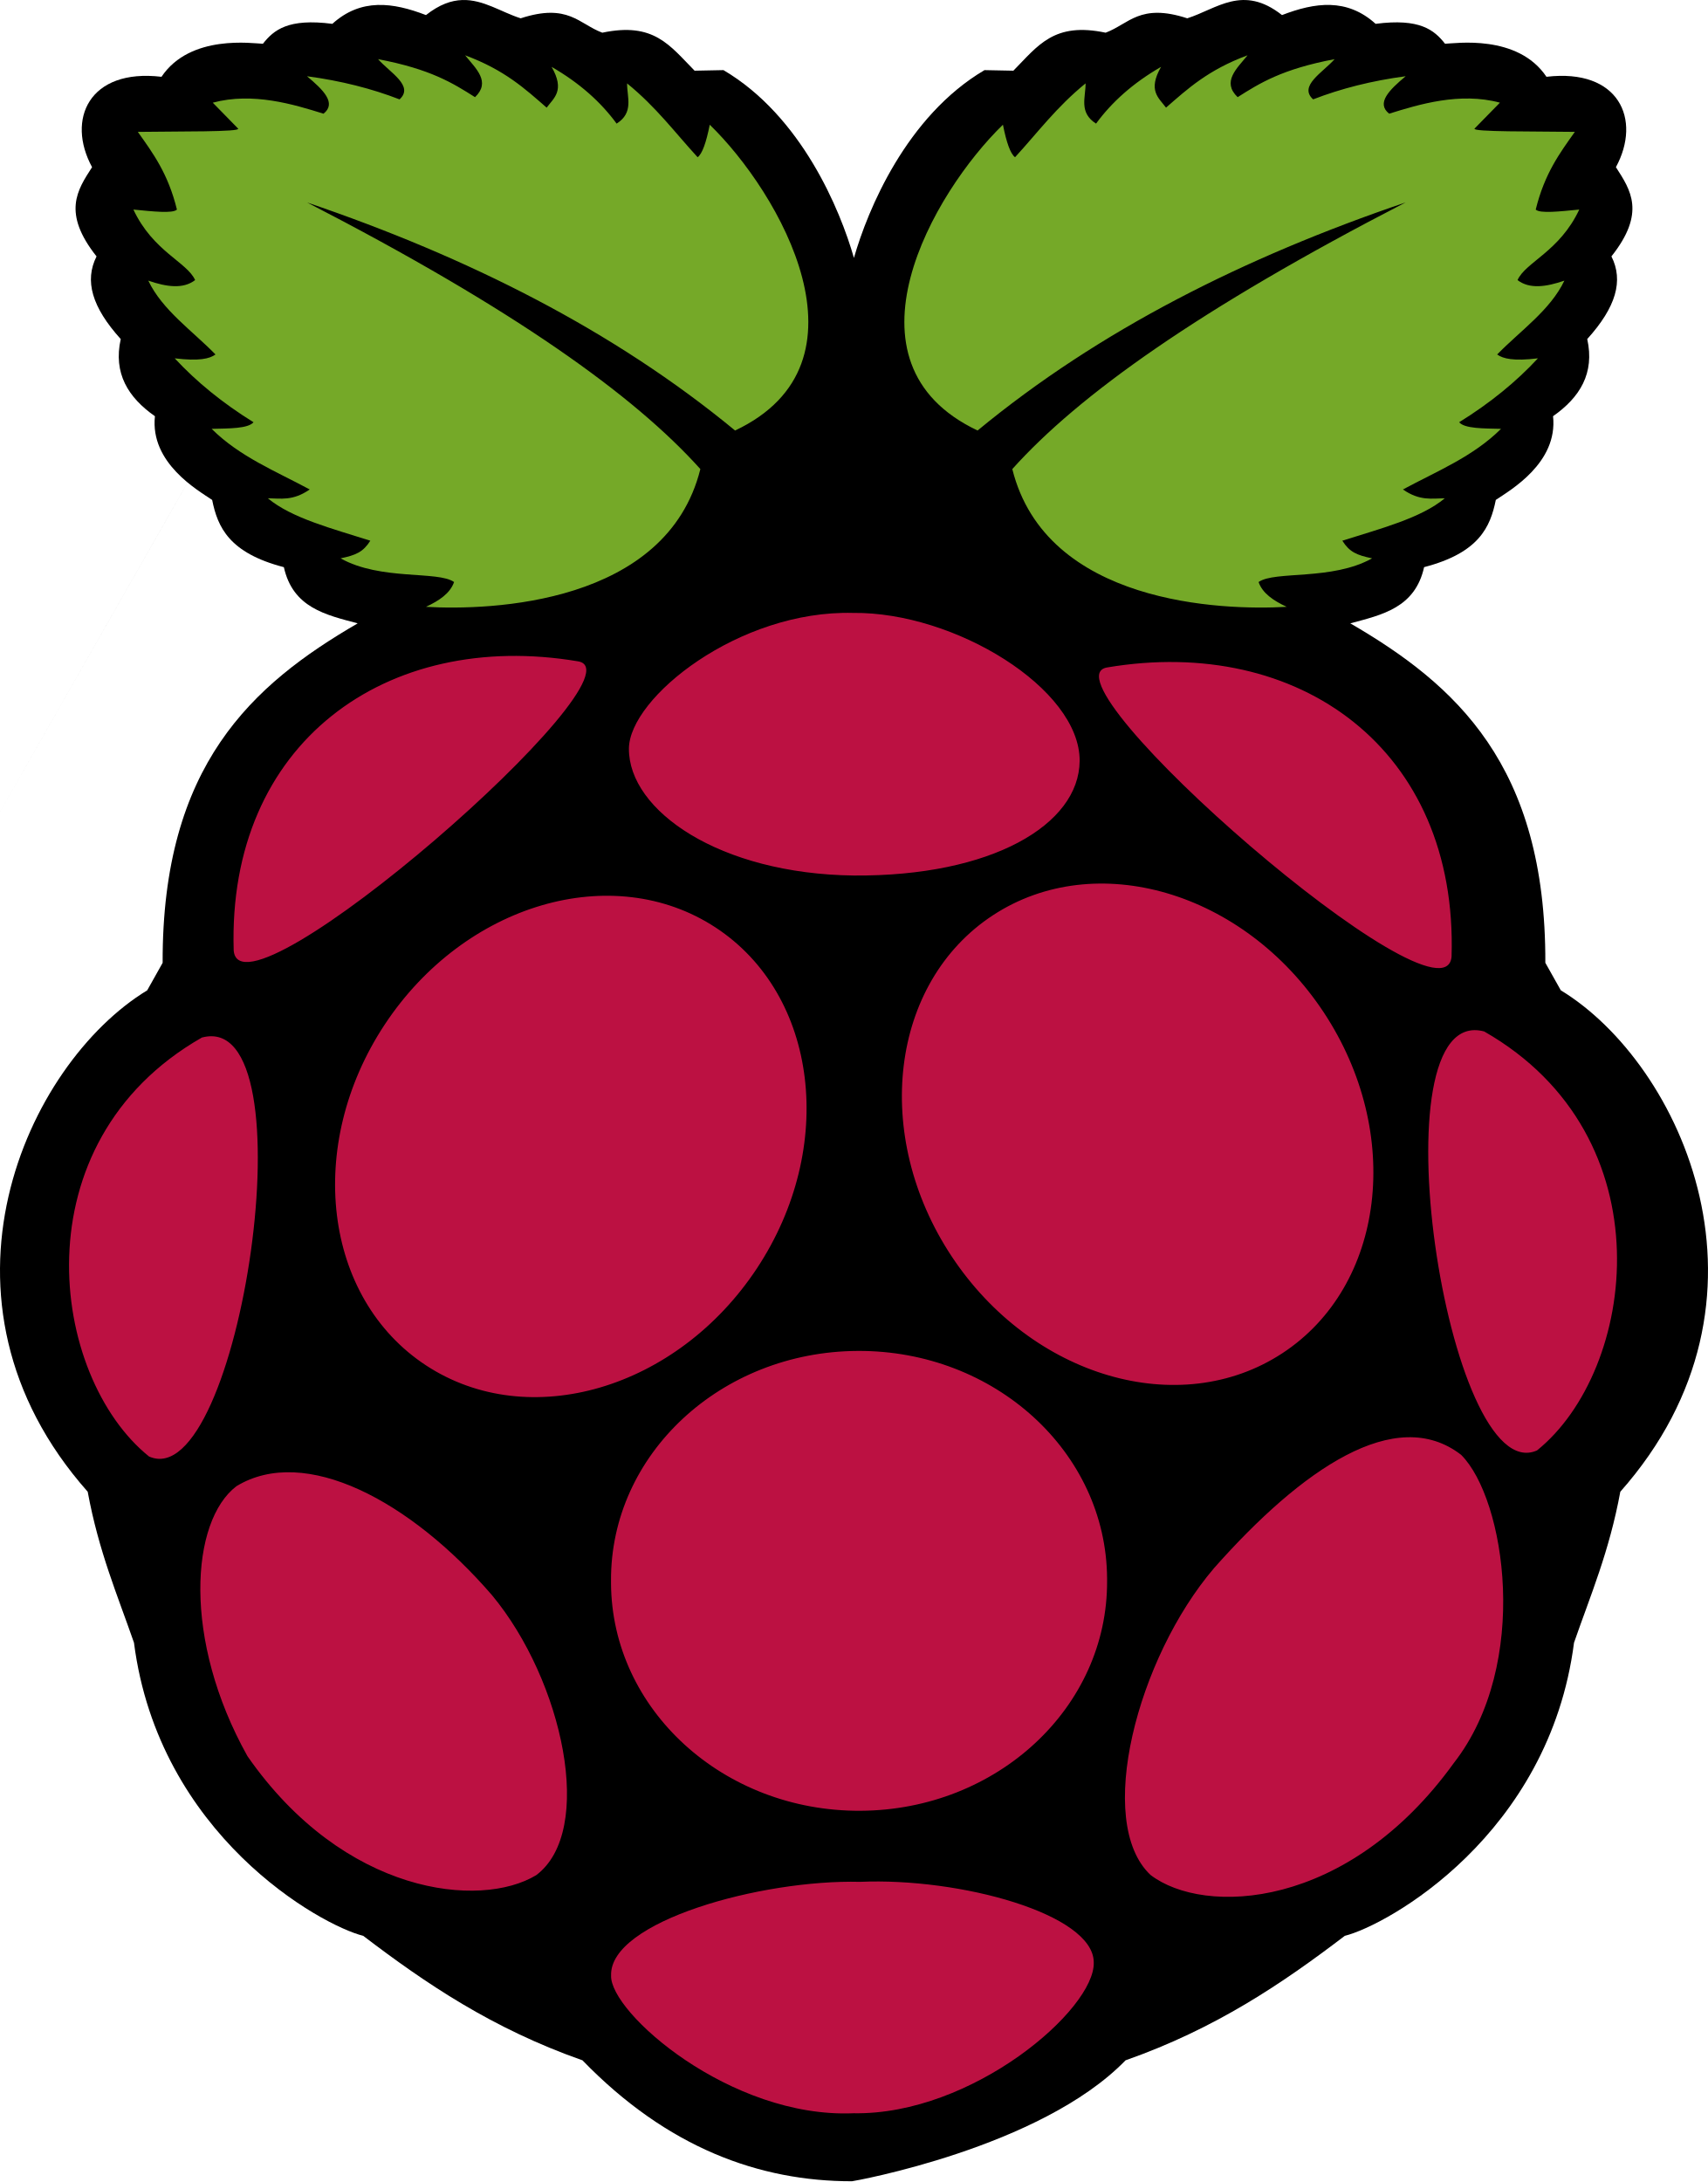
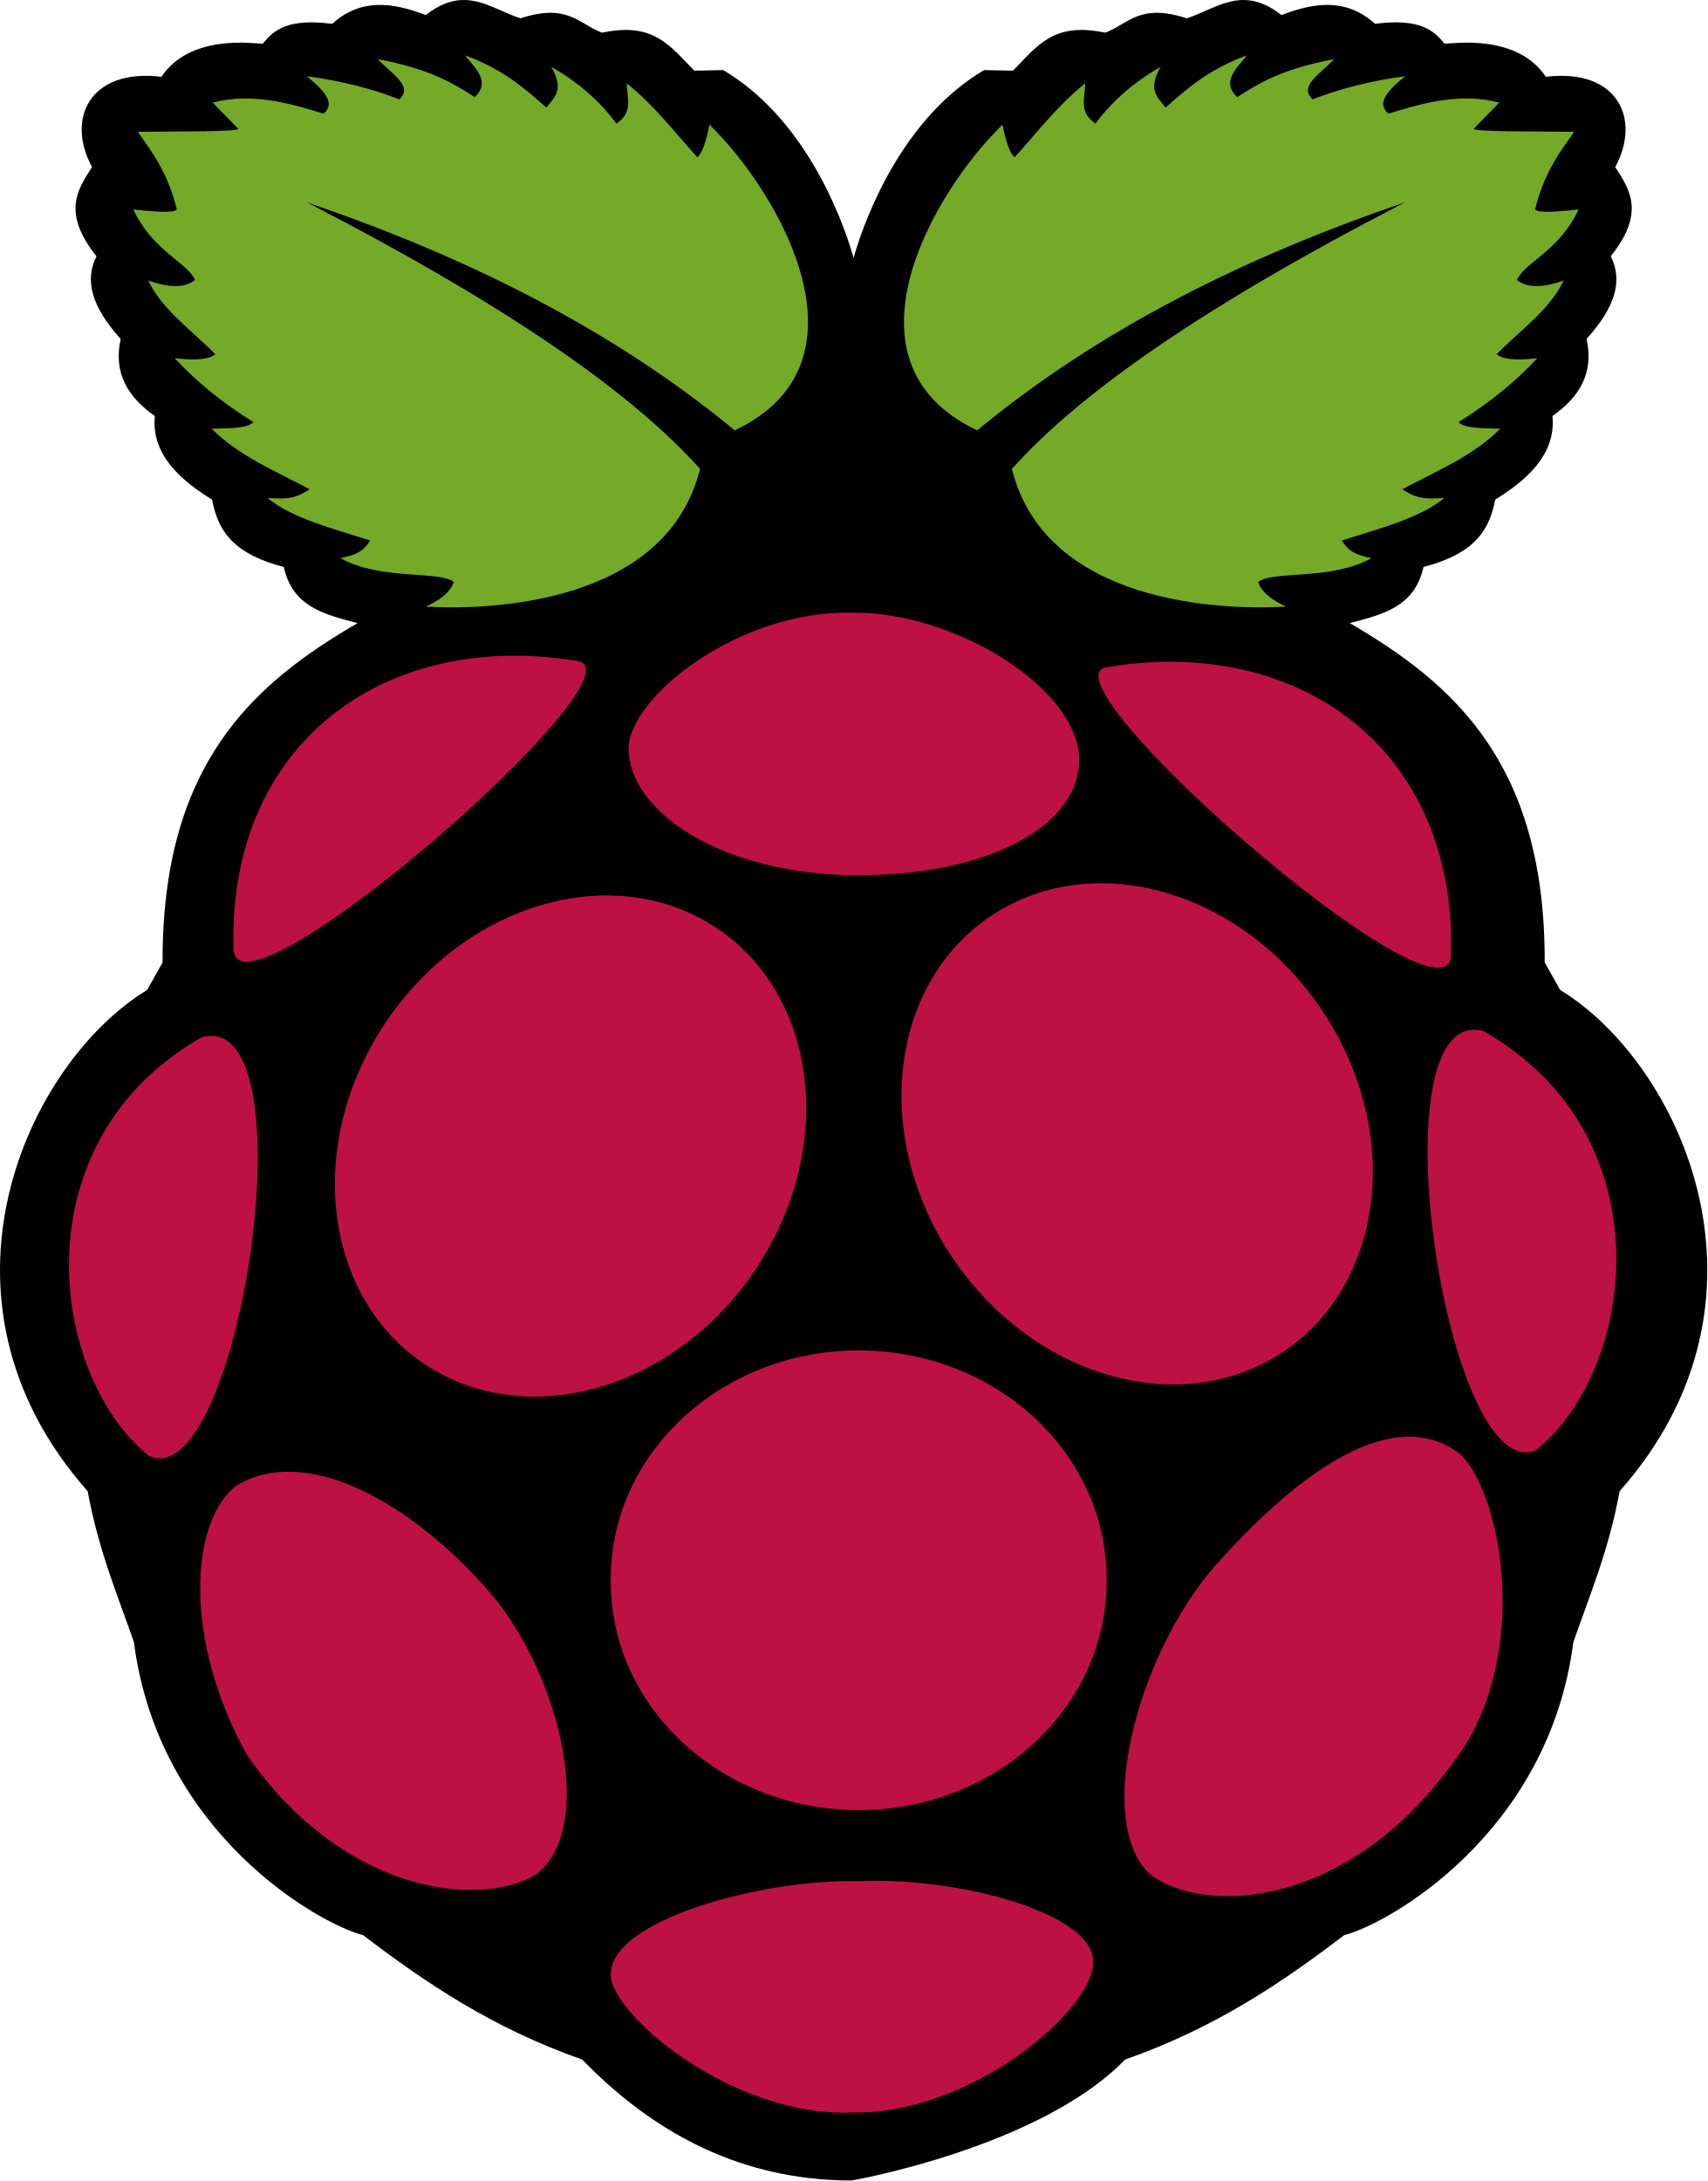
- <svg xmlns="http://www.w3.org/2000/svg" width="1957" height="2500" viewBox="0 0 256 327" preserveAspectRatio="xMinYMin meet">
+ <svg xmlns="http://www.w3.org/2000/svg" viewBox="0 0 256 327" preserveAspectRatio="xMinYMin meet">
  <path d="M69.298.005c-1.653.051-3.433.662-5.453 2.255C58.9.353 54.102-.31 49.813 3.573c-6.623-.859-8.775.914-10.406 2.984-1.454-.03-10.879-1.495-15.202 4.953C13.343 10.225 9.91 17.899 13.8 25.056c-2.219 3.434-4.518 6.827.67 13.375-1.835 3.646-.697 7.602 3.626 12.389-1.14 5.127 1.102 8.743 5.125 11.562-.753 7.015 6.433 11.094 8.578 12.547.824 4.087 2.541 7.945 10.748 10.077 1.354 6.092 6.286 7.144 11.063 8.422-15.787 9.177-29.325 21.25-29.233 50.875l-2.313 4.125c-18.102 11.008-34.388 46.39-8.92 75.148 1.663 9.002 4.453 15.468 6.937 22.624 3.715 28.836 27.962 42.339 34.358 43.936 9.371 7.138 19.352 13.911 32.86 18.656 12.731 13.131 26.525 18.136 40.394 18.128.204 0 28.277-4.996 41.01-18.128 13.506-4.745 23.487-11.518 32.86-18.656 6.394-1.597 30.641-15.1 34.356-43.936 2.484-7.156 5.274-13.622 6.938-22.624 25.466-28.761 9.181-64.144-8.92-75.152l-2.317-4.125c.092-29.622-13.446-41.696-29.233-50.875 4.776-1.278 9.71-2.33 11.062-8.422 8.207-2.133 9.925-5.99 10.748-10.077 2.146-1.453 9.331-5.532 8.58-12.547 4.021-2.819 6.264-6.436 5.123-11.562 4.324-4.787 5.461-8.743 3.626-12.39 5.19-6.544 2.887-9.937.671-13.371 3.888-7.157.457-14.832-10.409-13.546-4.32-6.448-13.744-4.984-15.202-4.954-1.63-2.069-3.782-3.842-10.405-2.983-4.289-3.883-9.085-3.221-14.032-1.313-5.874-4.635-9.76-.92-14.2.485-7.112-2.324-8.739.859-12.233 2.156-7.756-1.639-10.113 1.929-13.83 5.695l-4.326-.086c-11.698 6.894-17.51 20.932-19.57 28.149-2.06-7.218-7.859-21.256-19.555-28.149l-4.325.086c-3.723-3.766-6.079-7.334-13.835-5.695C86.78 3.603 85.16.42 78.042 2.744c-2.914-.922-5.594-2.838-8.749-2.74L-11 141" />
  <path d="M46.008 30.334c31.036 16.001 49.079 28.945 58.964 39.969-5.062 20.289-31.47 21.215-41.126 20.646 1.977-.92 3.627-2.023 4.212-3.716-2.423-1.722-11.014-.182-17.012-3.551 2.304-.478 3.382-.943 4.459-2.643-5.666-1.807-11.77-3.365-15.36-6.359 1.937.024 3.746.434 6.276-1.321-5.075-2.735-10.491-4.903-14.699-9.084 2.624-.064 5.453-.026 6.276-.991-4.645-2.878-8.565-6.078-11.809-9.579 3.672.443 5.223.062 6.111-.578-3.512-3.597-7.956-6.634-10.075-11.066 2.726.94 5.221 1.3 7.019-.082-1.193-2.692-6.305-4.28-9.249-10.571 2.871.279 5.915.626 6.524 0-1.332-5.428-3.618-8.48-5.86-11.642 6.143-.091 15.451.024 15.03-.495L31.89 15.39c6.001-1.616 12.141.259 16.599 1.651 2.001-1.579-.036-3.576-2.478-5.615 5.1.681 9.708 1.853 13.874 3.468 2.225-2.009-1.445-4.019-3.221-6.028 7.879 1.494 11.217 3.595 14.534 5.698 2.407-2.307.138-4.268-1.486-6.276 5.941 2.2 9.001 5.041 12.222 7.845 1.092-1.474 2.775-2.555.743-6.111 4.218 2.431 7.395 5.296 9.745 8.506 2.61-1.662 1.555-3.934 1.569-6.029 4.384 3.566 7.166 7.361 10.571 11.066.686-.5 1.286-2.193 1.817-4.872 10.457 10.145 25.234 35.7 3.798 45.832-18.243-15.046-40.031-25.983-64.176-34.187l.007-.004M210.686 30.334c-31.032 16.003-49.075 28.943-58.959 39.969 5.062 20.289 31.469 21.215 41.125 20.646-1.977-.92-3.627-2.023-4.211-3.716 2.423-1.722 11.014-.182 17.011-3.551-2.304-.478-3.381-.943-4.459-2.643 5.667-1.807 11.771-3.365 15.36-6.359-1.937.024-3.746.434-6.276-1.321 5.076-2.735 10.492-4.903 14.7-9.084-2.625-.064-5.454-.026-6.276-.991 4.645-2.878 8.565-6.078 11.809-9.579-3.673.443-5.223.062-6.111-.578 3.511-3.597 7.956-6.634 10.075-11.066-2.727.94-5.222 1.3-7.02-.082 1.193-2.692 6.306-4.28 9.249-10.571-2.87.279-5.915.626-6.524 0 1.335-5.43 3.621-8.482 5.863-11.644-6.143-.091-15.451.024-15.03-.495l3.799-3.882c-6.001-1.615-12.141.26-16.599 1.652-2.001-1.579.035-3.576 2.477-5.615-5.099.68-9.708 1.853-13.873 3.468-2.226-2.009 1.445-4.019 3.221-6.028-7.879 1.494-11.217 3.595-14.535 5.698-2.407-2.307-.137-4.268 1.487-6.276-5.941 2.2-9.001 5.041-12.222 7.845-1.093-1.474-2.775-2.555-.744-6.111-4.217 2.431-7.394 5.296-9.744 8.506-2.61-1.662-1.555-3.935-1.569-6.029-4.384 3.566-7.166 7.36-10.571 11.066-.686-.5-1.286-2.193-1.817-4.873-10.457 10.146-25.234 35.701-3.798 45.833 18.233-15.05 40.02-25.985 64.166-34.189h-.004" fill="#75A928" />
  <path d="M165.933 236.933c.108 18.933-16.449 34.362-36.98 34.461-20.532.1-37.264-15.167-37.372-34.1a21.72 21.72 0 0 1 0-.361c-.108-18.932 16.448-34.361 36.98-34.461 20.532-.1 37.263 15.167 37.372 34.1v.361M107.246 139.004c15.404 10.093 18.181 32.969 6.202 51.095-11.979 18.127-34.177 24.641-49.581 14.549-15.404-10.093-18.18-32.969-6.202-51.095 11.979-18.127 34.177-24.641 49.581-14.549M148.822 137.177c-15.403 10.092-18.18 32.969-6.202 51.095 11.979 18.127 34.177 24.641 49.581 14.548 15.404-10.092 18.181-32.968 6.202-51.095-11.978-18.126-34.176-24.64-49.581-14.548M30.258 155.504c16.631-4.458 5.615 68.803-7.917 62.792-14.885-11.972-19.679-47.033 7.917-62.792M222.453 154.591c-16.633-4.457-5.615 68.807 7.917 62.796 14.885-11.973 19.679-47.038-7.917-62.796M165.946 100.034c28.701-4.846 52.583 12.206 51.619 43.328-.944 11.932-62.193-41.551-51.619-43.328M86.646 99.121c-28.703-4.847-52.583 12.209-51.619 43.329.944 11.931 62.194-41.552 51.619-43.329M127.874 91.863c-17.13-.446-33.57 12.713-33.61 20.346-.047 9.274 13.544 18.77 33.727 19.011 20.61.147 33.762-7.601 33.828-17.172.076-10.844-18.745-22.353-33.945-22.186v.001M128.92 282.043c14.935-.652 34.975 4.81 35.015 12.057.248 7.036-18.175 22.934-36.005 22.627-18.466.797-36.573-15.126-36.336-20.645-.277-8.092 22.484-14.41 37.326-14.039M73.756 239.098c10.633 12.81 15.481 35.316 6.607 41.951-8.395 5.065-28.782 2.979-43.272-17.838-9.773-17.468-8.514-35.243-1.652-40.465 10.261-6.25 26.115 2.193 38.318 16.352h-.001M181.956 235.037c-11.505 13.475-17.911 38.053-9.519 45.969 8.025 6.15 29.567 5.29 45.479-16.789 11.554-14.829 7.683-39.594 1.083-46.17-9.804-7.583-23.879 2.122-37.043 16.986v.004" fill="#BC1142" />
</svg>
